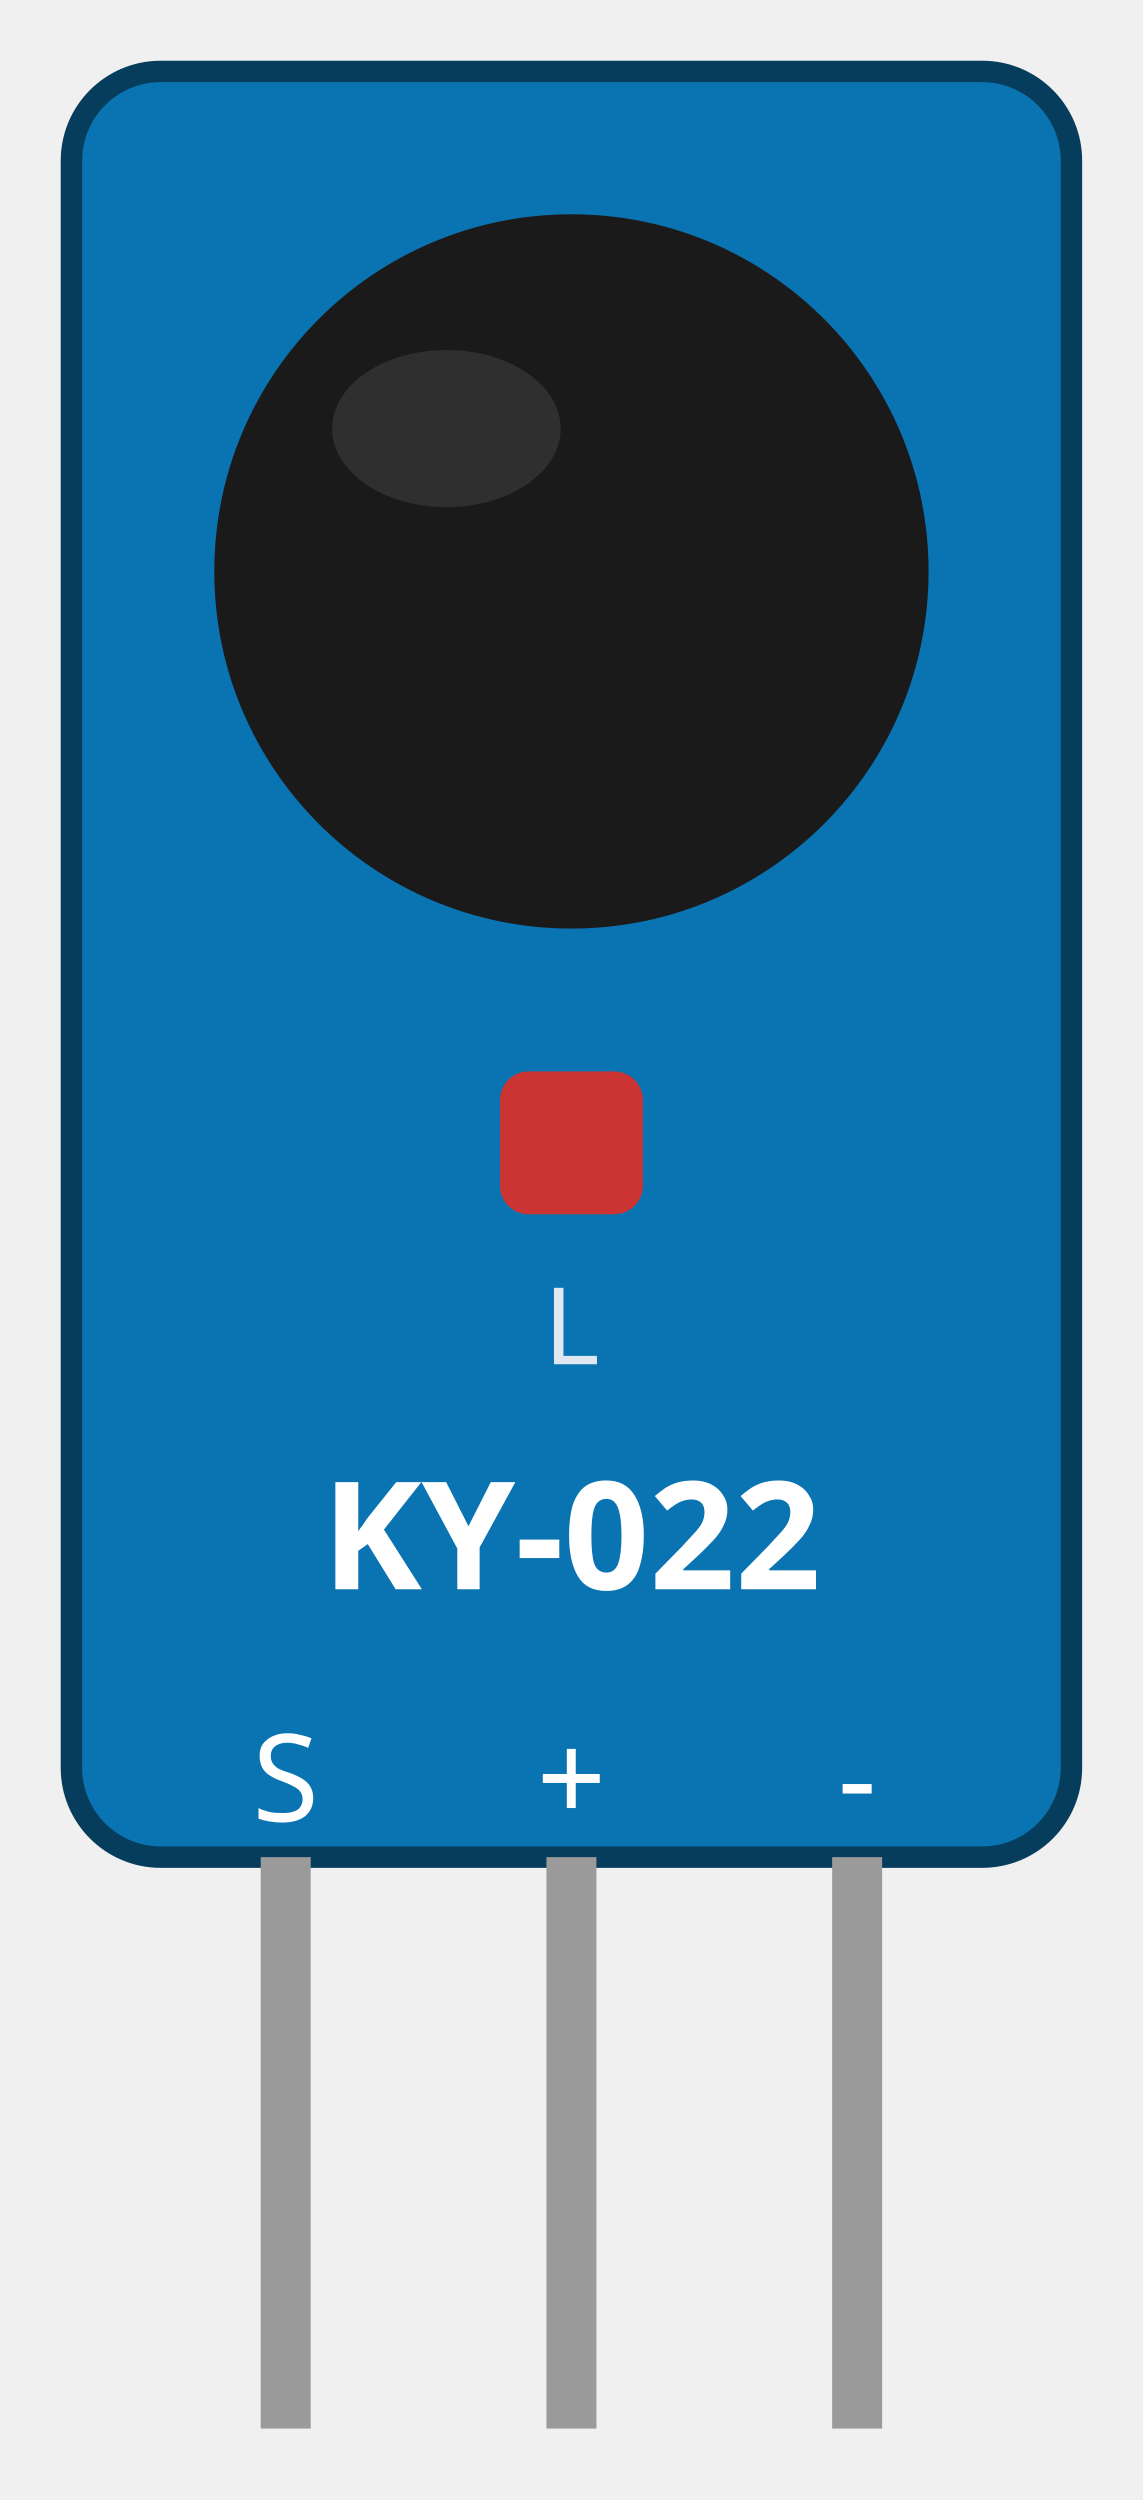
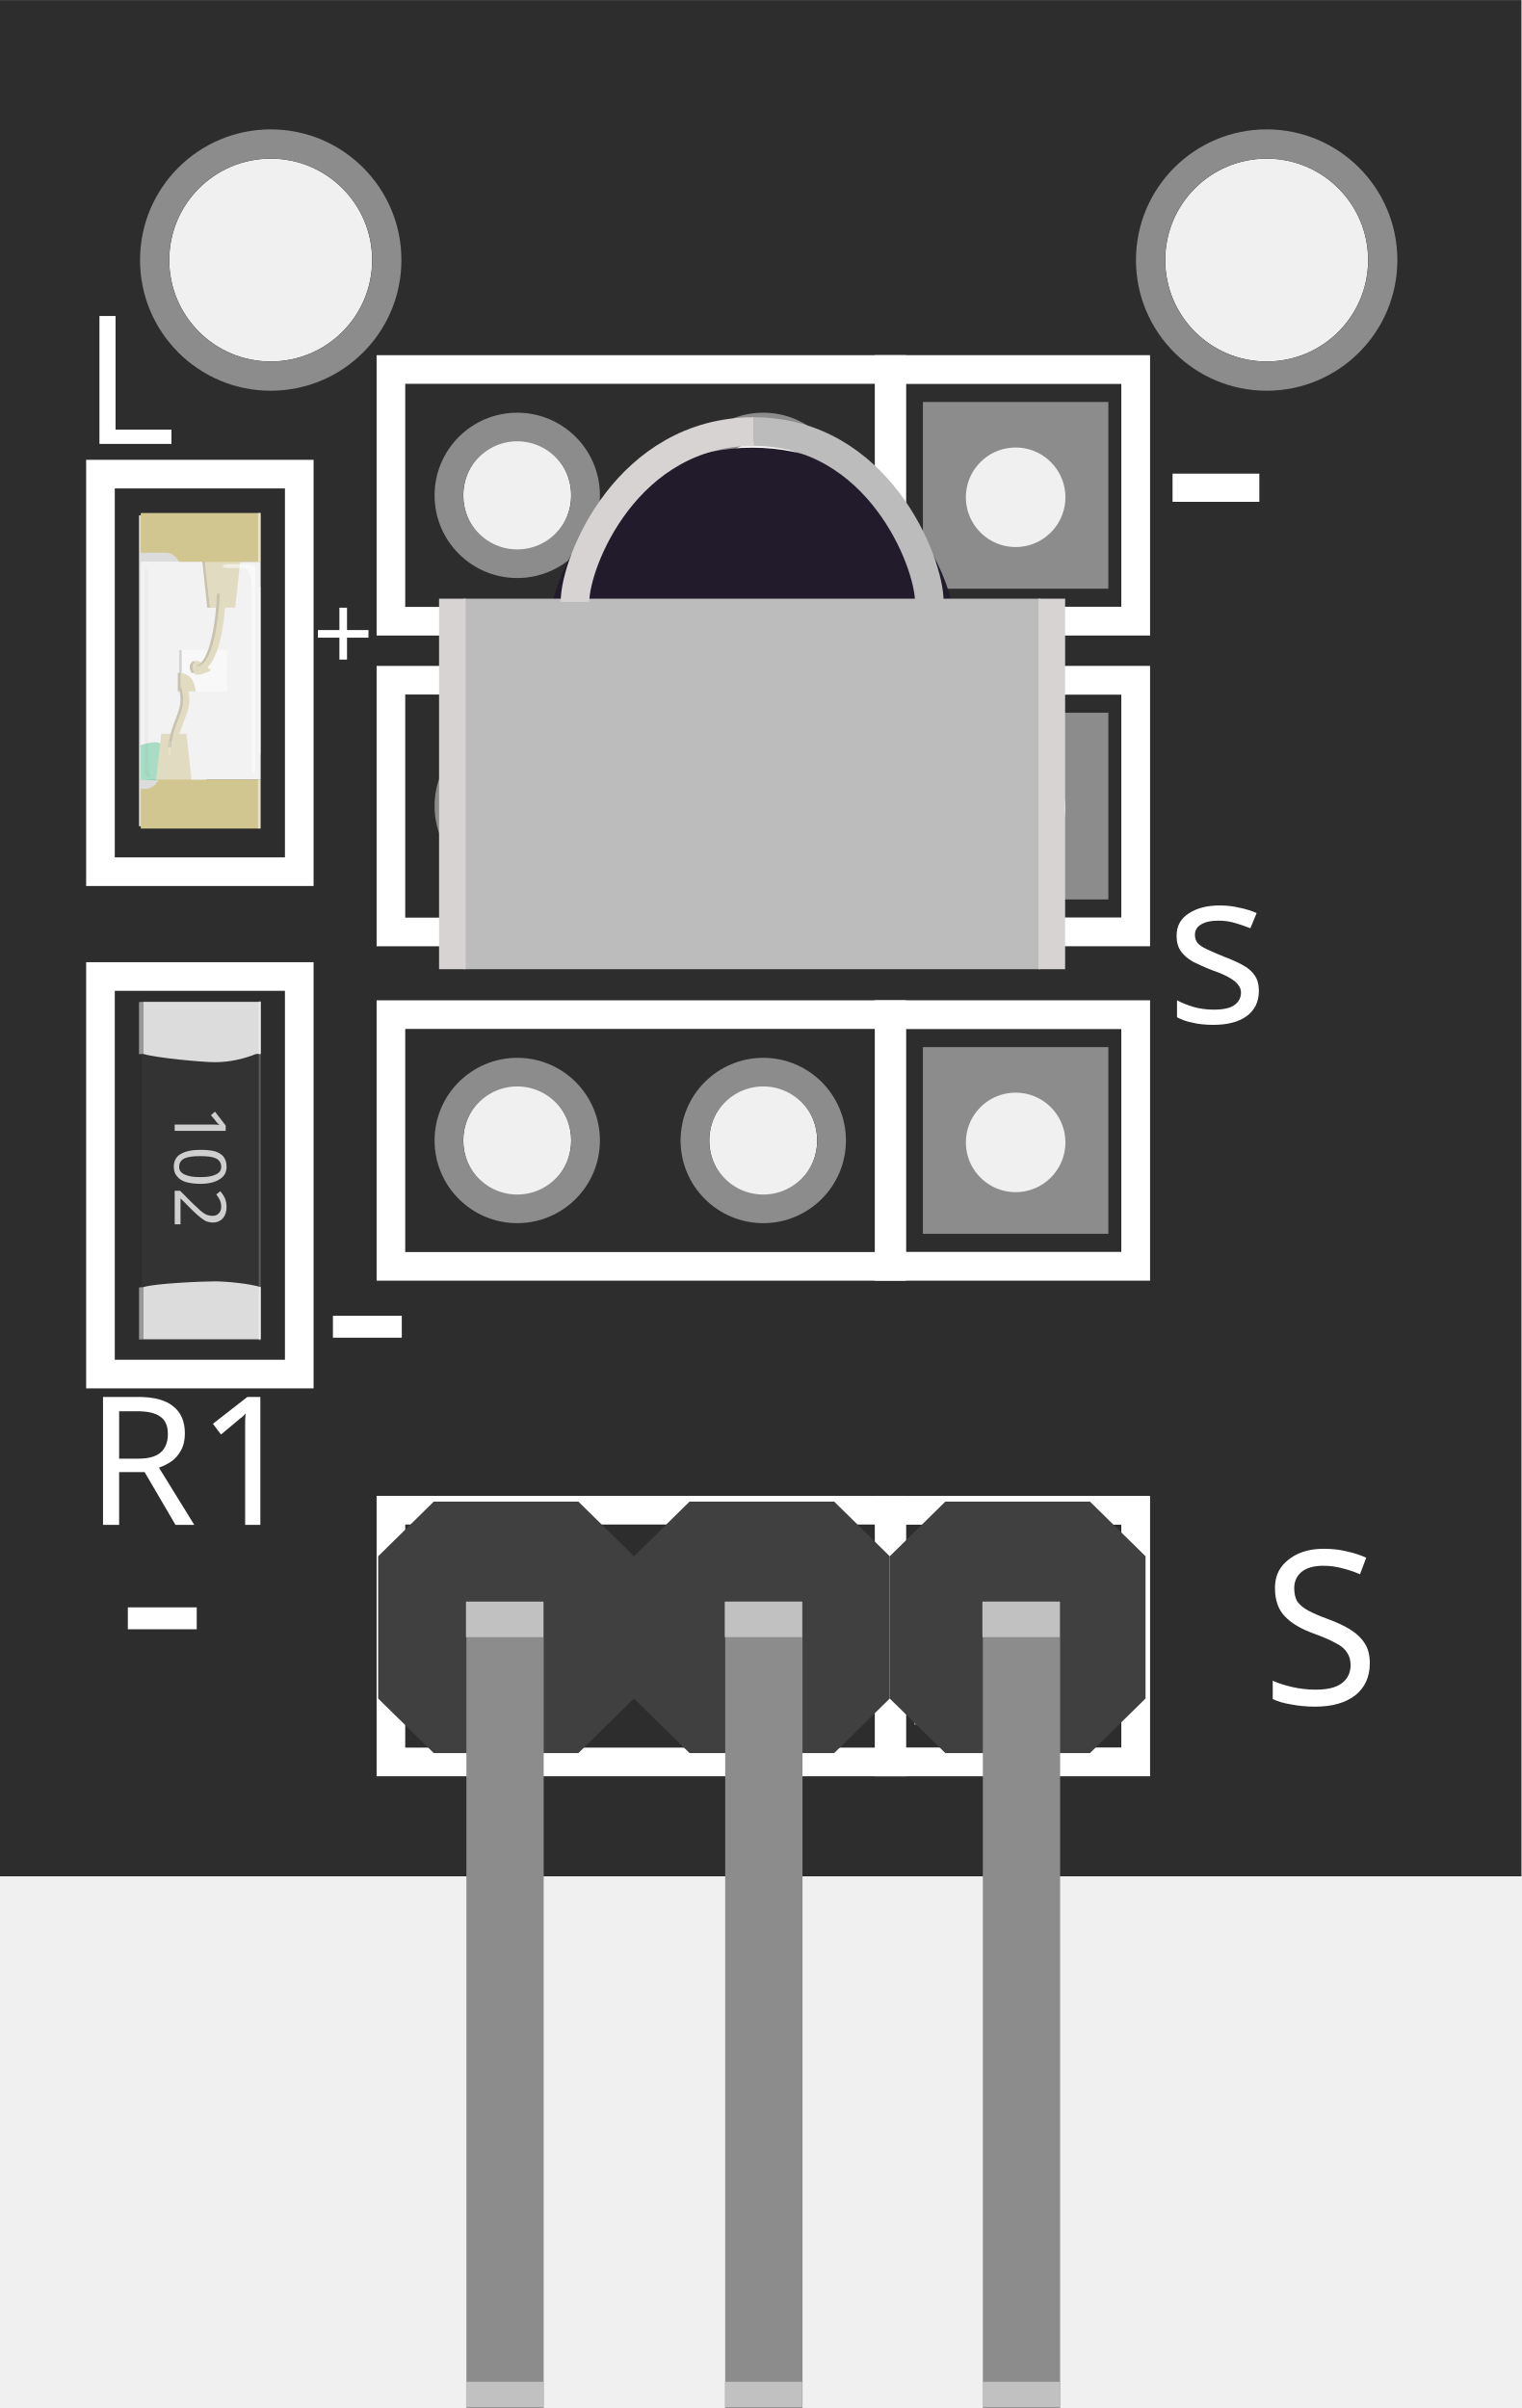
- <svg xmlns="http://www.w3.org/2000/svg" viewBox="0 0 32 70" version="1.1">
-   <rect x="2" y="2" width="28" height="50" rx="2.5" fill="#0a73b1" stroke="#063c5c" stroke-width="0.6" />
-   <ellipse cx="16" cy="16" rx="10" ry="10" fill="#1a1a1a" />
-   <ellipse cx="12.5" cy="12" rx="3.2" ry="2.2" fill="#3f3f3f" opacity="0.55" />
-   <rect x="14" y="30" width="4" height="4" rx="0.8" fill="#cc3333" />
-   <text x="16" y="38.2" font-family="sans-serif" font-size="3" fill="#dfe8f0" text-anchor="middle">L</text>
-   <text x="16" y="44.5" font-family="sans-serif" font-size="4.2" font-weight="700" fill="#ffffff" text-anchor="middle">KY-022</text>
-   <rect x="7.3" y="52" width="1.4" height="16" fill="#9a9a9a" />
-   <rect x="15.3" y="52" width="1.4" height="16" fill="#9a9a9a" />
-   <rect x="23.3" y="52" width="1.4" height="16" fill="#9a9a9a" />
-   <text x="8" y="51" font-family="sans-serif" font-size="3.4" fill="#ffffff" text-anchor="middle">S</text>
-   <text x="16" y="51" font-family="sans-serif" font-size="3.4" fill="#ffffff" text-anchor="middle">+</text>
-   <text x="24" y="51" font-family="sans-serif" font-size="3.4" fill="#ffffff" text-anchor="middle">-</text>
+ <svg xmlns="http://www.w3.org/2000/svg" version="1.1" height="23.743mm" id="svg2" width="15mm" viewBox="0 0 53.15 84.127" gorn="0">
+   <defs id="defs4" />
+   <g transform="translate(-113.5104,-179.8205)">
+     <g>
+       <g style="display:inline" id="breadboard" gorn="0.3.0.0">
+         <g transform="translate(113.5104,180.6799)">
+           <g>
+             <path style="opacity:1;stroke-miterlimit:4;stroke-dasharray:none;" fill="#2d2d2d" stroke="none" id="rect8349" stroke-opacity="1" d="m 0,-0.859 0,65.551 53.15,0 0,-65.551 -53.15,0 z M 9.457,4.682 A 3.543,3.543 0 0 1 13,8.225 3.543,3.543 0 0 1 9.457,11.768 3.543,3.543 0 0 1 5.914,8.225 3.543,3.543 0 0 1 9.457,4.682 Z m 34.793,0 A 3.543,3.543 0 0 1 47.793,8.225 3.543,3.543 0 0 1 44.25,11.768 3.543,3.543 0 0 1 40.707,8.225 3.543,3.543 0 0 1 44.25,4.682 Z M 18.07,14.502 a 1.884,1.945 0 0 1 1.883,1.943 1.884,1.945 0 0 1 -1.883,1.945 1.884,1.945 0 0 1 -1.885,-1.945 1.884,1.945 0 0 1 1.885,-1.943 z m 8.594,0 a 1.884,1.945 0 0 1 1.883,1.943 1.884,1.945 0 0 1 -1.883,1.945 1.884,1.945 0 0 1 -1.885,-1.945 1.884,1.945 0 0 1 1.885,-1.943 z m 8.816,0 a 1.884,1.945 0 0 1 1.883,1.943 1.884,1.945 0 0 1 -1.883,1.945 1.884,1.945 0 0 1 -1.885,-1.945 1.884,1.945 0 0 1 1.885,-1.943 z M 18.07,25.357 a 1.884,1.945 0 0 1 1.883,1.945 1.884,1.945 0 0 1 -1.883,1.943 1.884,1.945 0 0 1 -1.885,-1.943 1.884,1.945 0 0 1 1.885,-1.945 z m 8.594,0 a 1.884,1.945 0 0 1 1.883,1.945 1.884,1.945 0 0 1 -1.883,1.943 1.884,1.945 0 0 1 -1.885,-1.943 1.884,1.945 0 0 1 1.885,-1.945 z m 8.816,0 a 1.884,1.945 0 0 1 1.883,1.945 1.884,1.945 0 0 1 -1.883,1.943 1.884,1.945 0 0 1 -1.885,-1.943 1.884,1.945 0 0 1 1.885,-1.945 z M 18.07,37.041 a 1.884,1.945 0 0 1 1.883,1.943 1.884,1.945 0 0 1 -1.883,1.945 1.884,1.945 0 0 1 -1.885,-1.945 1.884,1.945 0 0 1 1.885,-1.943 z m 8.594,0 a 1.884,1.945 0 0 1 1.883,1.943 1.884,1.945 0 0 1 -1.883,1.945 1.884,1.945 0 0 1 -1.885,-1.945 1.884,1.945 0 0 1 1.885,-1.943 z m 8.816,0 a 1.884,1.945 0 0 1 1.883,1.943 1.884,1.945 0 0 1 -1.883,1.945 1.884,1.945 0 0 1 -1.885,-1.945 1.884,1.945 0 0 1 1.885,-1.943 z M 17.83,54.189 a 1.884,1.945 0 0 1 1.885,1.945 1.884,1.945 0 0 1 -1.885,1.943 1.884,1.945 0 0 1 -1.883,-1.943 1.884,1.945 0 0 1 1.883,-1.945 z m 8.576,0 a 1.884,1.945 0 0 1 1.883,1.945 1.884,1.945 0 0 1 -1.883,1.943 1.884,1.945 0 0 1 -1.885,-1.943 1.884,1.945 0 0 1 1.885,-1.945 z m 8.77,0 a 1.884,1.945 0 0 1 1.883,1.945 1.884,1.945 0 0 1 -1.883,1.943 1.884,1.945 0 0 1 -1.885,-1.943 1.884,1.945 0 0 1 1.885,-1.945 z" gorn="0.3.0.0.0.0.0" fill-opacity="1" stroke-width="1.125" />
+           </g>
+         </g>
+         <rect fill="#ff0000" rx="9.6986098e-016" stroke="#ffffff" id="rect8177" height="13.89" stroke-opacity="1" width="6.945" y="213.936" gorn="0.3.0.0.1" x="117.02" fill-opacity="0" ry="9.6986098e-016" stroke-width="1" />
+         <rect style="display:inline;" fill="#ff0000" rx="9.6986098e-016" stroke="#ffffff" id="rect8177-7" height="13.89" stroke-opacity="1" width="6.945" y="196.384" gorn="0.3.0.0.2" x="117.02" fill-opacity="0" ry="9.6986098e-016" stroke-width="1" />
+         <g transform="translate(0.08171251,0.4419418)">
+           <g>
+             <g id="g8616" gorn="0.3.0.0.3.0.0">
+               <rect style="display:inline;" fill="#2e2e2e" rx="9.6986098e-016" stroke="#ffffff" height="8.795" id="rect8343-9" stroke-opacity="1" y="232.14" width="17.5" gorn="0.3.0.0.3.0.0.0" x="127.085" fill-opacity="0" ry="9.6986098e-016" stroke-width="1" />
+               <rect style="display:inline;" fill="#2e2e2e" rx="9.6934482e-016" stroke="#ffffff" height="8.79" id="rect8345-8" stroke-opacity="1" y="232.143" width="8.611" gorn="0.3.0.0.3.0.0.1" x="144.492" fill-opacity="0" ry="9.6934482e-016" stroke-width="1.005" />
+             </g>
+           </g>
+         </g>
+         <g style="font-style:normal;font-variant:normal;font-weight:normal;font-stretch:normal;line-height:125%;font-family:Droid Sans;-inkscape-font-specification:Droid Sans;letter-spacing:0px;word-spacing:0px;stroke-linecap:butt;stroke-linejoin:miter;" fill="#ffffff" stroke="none" id="text8493" stroke-opacity="1" font-size="7.5" gorn="0.3.0.0.4" xml:space="preserve" fill-opacity="1" stroke-width="1">
+           <text style="font-style:normal;font-variant:normal;font-weight:normal;font-stretch:normal;font-size:7.5px;line-height:125%;font-family:Droid Sans;-inkscape-font-specification:Droid Sans;fill:#ffffff" id="tspan8495" y="215.546" gorn="0.3.0.0.4.0" x="154.238">s</text>
+         </g>
+         <g style="font-style:normal;font-variant:normal;font-weight:normal;font-stretch:normal;line-height:125%;font-family:Droid Sans;-inkscape-font-specification:Droid Sans;letter-spacing:0px;word-spacing:0px;stroke-linecap:butt;stroke-linejoin:miter;" fill="#ffffff" stroke="none" id="text8497" stroke-opacity="1" font-size="40" gorn="0.3.0.0.5" xml:space="preserve" fill-opacity="1" stroke-width="1">
+           <text style="font-style:normal;font-variant:normal;font-weight:normal;font-stretch:normal;font-size:7.5px;font-family:Droid Sans;-inkscape-font-specification:Droid Sans;fill:#ffffff" id="tspan8499" y="239.366" gorn="0.3.0.0.5.0" x="157.596">S</text>
+         </g>
+         <g style="font-style:normal;font-variant:normal;font-weight:normal;font-stretch:normal;line-height:125%;font-family:Droid Sans;-inkscape-font-specification:Droid Sans;letter-spacing:0px;word-spacing:0px;stroke-linecap:butt;stroke-linejoin:miter;" fill="#ffffff" stroke="none" id="text8501" stroke-opacity="1" font-size="40" gorn="0.3.0.0.6" xml:space="preserve" fill-opacity="1" stroke-width="1">
+           <text style="font-style:normal;font-variant:normal;font-weight:normal;font-stretch:normal;font-size:12.5px;font-family:Droid Sans;-inkscape-font-specification:Droid Sans" id="tspan8503" y="200.21" gorn="0.3.0.0.6.0" x="153.972">-</text>
+         </g>
+         <g style="font-style:normal;font-variant:normal;font-weight:normal;font-stretch:normal;line-height:125%;font-family:Droid Sans;-inkscape-font-specification:Droid Sans;letter-spacing:0px;word-spacing:0px;stroke-linecap:butt;stroke-linejoin:miter;" fill="#ffffff" stroke="none" id="text8505" stroke-opacity="1" font-size="6.25" gorn="0.3.0.0.7" xml:space="preserve" fill-opacity="1" stroke-width="1">
+           <text id="tspan8507" y="195.327" gorn="0.3.0.0.7.0" x="116.375">L</text>
+         </g>
+         <g style="font-style:normal;font-variant:normal;font-weight:normal;font-stretch:normal;line-height:125%;font-family:Droid Sans;-inkscape-font-specification:Droid Sans;letter-spacing:0px;word-spacing:0px;display:inline;stroke-linecap:butt;stroke-linejoin:miter;" fill="#ffffff" stroke="none" id="text8513" stroke-opacity="1" font-size="6.25" gorn="0.3.0.0.8" xml:space="preserve" fill-opacity="1" stroke-width="1">
+           <text id="tspan8515" y="233.091" gorn="0.3.0.0.8.0" x="116.5">R1</text>
+         </g>
+         <g style="font-style:normal;font-variant:normal;font-weight:normal;font-stretch:normal;line-height:125%;font-family:Droid Sans;-inkscape-font-specification:Droid Sans;letter-spacing:0px;word-spacing:0px;display:inline;stroke-linecap:butt;stroke-linejoin:miter;" fill="#ffffff" stroke="none" id="text8517" stroke-opacity="1" font-size="10" gorn="0.3.0.0.9" xml:space="preserve" fill-opacity="1" stroke-width="1">
+           <text id="tspan8519" y="239.039" gorn="0.3.0.0.9.0" x="117.571">-</text>
+         </g>
+         <g style="font-style:normal;font-variant:normal;font-weight:normal;font-stretch:normal;line-height:125%;font-family:Droid Sans;-inkscape-font-specification:Droid Sans;letter-spacing:0px;word-spacing:0px;display:inline;stroke-linecap:butt;stroke-linejoin:miter;" fill="#ffffff" stroke="none" id="text8517-6" stroke-opacity="1" font-size="10" gorn="0.3.0.0.10" xml:space="preserve" fill-opacity="1" stroke-width="1">
+           <text id="tspan8519-4" y="228.851" gorn="0.3.0.0.10.0" x="124.735">-</text>
+         </g>
+         <g style="font-style:normal;font-variant:normal;font-weight:normal;font-stretch:normal;line-height:125%;font-family:Droid Sans;-inkscape-font-specification:Droid Sans;letter-spacing:0px;word-spacing:0px;display:inline;stroke-linecap:butt;stroke-linejoin:miter;" fill="#ffffff" stroke="none" id="text8509" stroke-opacity="1" font-size="3.75" gorn="0.3.0.0.11" xml:space="preserve" fill-opacity="1" stroke-width="1">
+           <text id="tspan8511" y="203.288" gorn="0.3.0.0.11.0" x="124.429">+</text>
+         </g>
+         <g transform="translate(-0.0262892,0.5303331)">
+           <g>
+             <g style="display:inline" id="g8458" gorn="0.3.0.0.12.0.0">
+               <rect style="display:inline;" fill="#2e2e2e" rx="9.6986098e-016" stroke="#ffffff" height="8.795" id="rect8343-7" stroke-opacity="1" y="203.054" width="17.5" gorn="0.3.0.0.12.0.0.0" x="127.193" fill-opacity="0" ry="9.6986098e-016" stroke-width="1" />
+               <rect style="display:inline;" fill="#2e2e2e" rx="9.6934482e-016" stroke="#ffffff" height="8.79" id="rect8345-6" stroke-opacity="1" y="203.056" width="8.611" gorn="0.3.0.0.12.0.0.1" x="144.6" fill-opacity="0" ry="9.6934482e-016" stroke-width="1.005" />
+             </g>
+           </g>
+         </g>
+         <circle fill="#2e2e2e" stroke="#8c8c8c" id="path8375" stroke-opacity="1" r="2.388" gorn="0.3.0.0.13" cx="131.58" cy="207.982" fill-opacity="0" stroke-width="1" />
+         <circle style="display:inline;" fill="#2e2e2e" stroke="#8c8c8c" id="path8375-7" stroke-opacity="1" r="2.388" gorn="0.3.0.0.14" cx="140.174" cy="207.982" fill-opacity="0" stroke-width="1" />
+         <path style="display:inline;stroke-miterlimit:4;stroke-dasharray:none;" fill="#2e2e2e" stroke="#8c8c8c" id="path8375-3-0-9" stroke-opacity="1" d="m 151.379,208.049 a 2.388,2.388 0 0 1 -2.388,2.388 2.388,2.388 0 0 1 -2.388,-2.388 2.388,2.388 0 0 1 2.388,-2.388 2.388,2.388 0 0 1 2.388,2.388 z m -4.978,-2.679 5.179,0 c 0,0 0,0 0,0 l 0,5.223 c 0,0 0,0 0,0 l -5.179,0 c 0,0 0,0 0,0 l 0,-5.223 c 0,0 0,0 0,0 z" gorn="0.3.0.0.15" fill-opacity="0" stroke-width="1.3" />
+         <circle style="display:inline;" fill="#2e2e2e" stroke="#8c8c8c" id="path8375-78-6" stroke-opacity="1" r="2.388" gorn="0.3.0.0.16" cx="131.341" cy="236.814" fill-opacity="0" stroke-width="1" />
+         <circle style="display:inline;" fill="#2e2e2e" stroke="#8c8c8c" id="path8375-3-9" stroke-opacity="1" r="2.388" gorn="0.3.0.0.17" cx="139.916" cy="236.814" fill-opacity="0" stroke-width="1" />
+         <path style="display:inline;stroke-miterlimit:4;stroke-dasharray:none;" fill="#2e2e2e" stroke="#8c8c8c" id="path8375-3-0-2" stroke-opacity="1" d="m 151.074,236.881 a 2.388,2.388 0 0 1 -2.388,2.388 2.388,2.388 0 0 1 -2.388,-2.388 2.388,2.388 0 0 1 2.388,-2.388 2.388,2.388 0 0 1 2.388,2.388 z m -4.978,-2.679 5.179,0 c 0,0 0,0 0,0 l 0,5.223 c 0,0 0,0 0,0 l -5.179,0 c 0,0 0,0 0,0 l 0,-5.223 c 0,0 0,0 0,0 z" gorn="0.3.0.0.18" fill-opacity="0" stroke-width="1.3" />
+         <g transform="translate(-0.0262892,-10.32552)">
+           <g>
+             <g style="display:inline" id="g8458-6" gorn="0.3.0.0.19.0.0">
+               <rect style="display:inline;" fill="#2e2e2e" rx="9.6986098e-016" stroke="#ffffff" height="8.795" id="rect8343-7-8" stroke-opacity="1" y="203.054" width="17.5" gorn="0.3.0.0.19.0.0.0" x="127.193" fill-opacity="0" ry="9.6986098e-016" stroke-width="1" />
+               <rect style="display:inline;" fill="#2e2e2e" rx="9.6934482e-016" stroke="#ffffff" height="8.79" id="rect8345-6-3" stroke-opacity="1" y="203.056" width="8.611" gorn="0.3.0.0.19.0.0.1" x="144.6" fill-opacity="0" ry="9.6934482e-016" stroke-width="1.005" />
+             </g>
+           </g>
+         </g>
+         <circle fill="#2e2e2e" stroke="#8c8c8c" id="path8375-0" stroke-opacity="1" r="2.388" gorn="0.3.0.0.20" cx="131.58" cy="197.126" fill-opacity="0" stroke-width="1" />
+         <circle style="display:inline;" fill="#2e2e2e" stroke="#8c8c8c" id="path8375-7-4" stroke-opacity="1" r="2.388" gorn="0.3.0.0.21" cx="140.174" cy="197.126" fill-opacity="0" stroke-width="1" />
+         <path style="display:inline;stroke-miterlimit:4;stroke-dasharray:none;" fill="#2e2e2e" stroke="#8c8c8c" id="path8375-3-0-9-8" stroke-opacity="1" d="m 151.379,197.193 a 2.388,2.388 0 0 1 -2.388,2.388 2.388,2.388 0 0 1 -2.388,-2.388 2.388,2.388 0 0 1 2.388,-2.388 2.388,2.388 0 0 1 2.388,2.388 z m -4.978,-2.679 5.179,0 c 0,0 0,0 0,0 l 0,5.223 c 0,0 0,0 0,0 l -5.179,0 c 0,0 0,0 0,0 l 0,-5.223 c 0,0 0,0 0,0 z" gorn="0.3.0.0.22" fill-opacity="0" stroke-width="1.3" />
+         <g transform="translate(-0.0262892,12.21351)">
+           <g>
+             <g style="display:inline" id="g8458-7" gorn="0.3.0.0.23.0.0">
+               <rect style="display:inline;" fill="#2e2e2e" rx="9.6986098e-016" stroke="#ffffff" height="8.795" id="rect8343-7-9" stroke-opacity="1" y="203.054" width="17.5" gorn="0.3.0.0.23.0.0.0" x="127.193" fill-opacity="0" ry="9.6986098e-016" stroke-width="1" />
+               <rect style="display:inline;" fill="#2e2e2e" rx="9.6934482e-016" stroke="#ffffff" height="8.79" id="rect8345-6-1" stroke-opacity="1" y="203.056" width="8.611" gorn="0.3.0.0.23.0.0.1" x="144.6" fill-opacity="0" ry="9.6934482e-016" stroke-width="1.005" />
+             </g>
+           </g>
+         </g>
+         <circle fill="#2e2e2e" stroke="#8c8c8c" id="path8375-1" stroke-opacity="1" r="2.388" gorn="0.3.0.0.24" cx="131.58" cy="219.665" fill-opacity="0" stroke-width="1" />
+         <circle style="display:inline;" fill="#2e2e2e" stroke="#8c8c8c" id="path8375-7-7" stroke-opacity="1" r="2.388" gorn="0.3.0.0.25" cx="140.174" cy="219.665" fill-opacity="0" stroke-width="1" />
+         <path style="display:inline;stroke-miterlimit:4;stroke-dasharray:none;" fill="#2e2e2e" stroke="#8c8c8c" id="path8375-3-0-9-5" stroke-opacity="1" d="m 151.379,219.732 a 2.388,2.388 0 0 1 -2.388,2.388 2.388,2.388 0 0 1 -2.388,-2.388 2.388,2.388 0 0 1 2.388,-2.388 2.388,2.388 0 0 1 2.388,2.388 z m -4.978,-2.679 5.179,0 c 0,0 0,0 0,0 l 0,5.223 c 0,0 0,0 0,0 l -5.179,0 c 0,0 0,0 0,0 l 0,-5.223 c 0,0 0,0 0,0 z" gorn="0.3.0.0.26" fill-opacity="0" stroke-width="1.3" />
+         <circle style="display:inline;stroke-miterlimit:4;stroke-dasharray:none;" fill="none" stroke="#8c8c8c" id="path8375-78-6-8-4-5-4" stroke-opacity="1" r="4.056" gorn="0.3.0.0.27" cx="122.968" cy="188.905" fill-opacity="0" stroke-width="1.019" />
+         <circle style="display:inline;stroke-miterlimit:4;stroke-dasharray:none;" fill="none" stroke="#8c8c8c" id="path8375-78-6-8-4-5-4-9" stroke-opacity="1" r="4.056" gorn="0.3.0.0.28" cx="157.76" cy="188.905" fill-opacity="0" stroke-width="1.019" />
+         <g transform="matrix(1.489357,0,0,1.489357,114.5967,212.7101)">
+           <g>
+             <g id="_x30_603-res" gorn="0.3.0.0.29.0.0">
+               <g transform="matrix(0,1,-1,0,5.386,-2.552)">
+                 <g>
+                   <g id="g970" gorn="0.3.0.0.29.0.0.0.0.0">
+                     <g id="g972" gorn="0.3.0.0.29.0.0.0.0.0.0">
+                       <g id="g974" gorn="0.3.0.0.29.0.0.0.0.0.0.0">
+                         <g transform="matrix(2.578893e-6,1,-1,2.578893e-6,9.3461,-6.5111)">
+                           <g>
+                             <rect style="fill:#333333" height="7.966" id="rect976" y="-2.566" width="2.834" gorn="0.3.0.0.29.0.0.0.0.0.0.0.0.0.0" x="6.512" />
+                           </g>
+                         </g>
+                         <g transform="matrix(2.578893e-6,1,-1,2.578893e-6,7.9516,-7.9057)">
+                           <g>
+                             <rect style="opacity:0.2;fill:#ffffff" enable-background="new    " height="7.966" id="rect978" y="-3.96" width="0.045" gorn="0.3.0.0.29.0.0.0.0.0.0.0.1.0.0" x="7.906" />
+                           </g>
+                         </g>
+                         <g transform="matrix(2.578893e-6,1,-1,2.578893e-6,10.7468,-5.109)">
+                           <g>
+                             <rect style="opacity:0.2" enable-background="new    " height="7.966" id="rect980" y="-1.164" width="0.031" gorn="0.3.0.0.29.0.0.0.0.0.0.0.2.0.0" x="7.912" />
+                           </g>
+                         </g>
+                       </g>
+                       <g id="g982" gorn="0.3.0.0.29.0.0.0.0.0.0.1">
+                         <path style="fill:#dcdcdc" id="path984" d="m 10.755,0.001 0,0 0,0 -0.094,0 0,0 c -0.08,0.25 -0.135,0.795 -0.135,1.074 0,0.291 0.048,1.409 0.135,1.674 l 0,0 0,0 1.224,0 0,-2.748 -1.13,0 z" gorn="0.3.0.0.29.0.0.0.0.0.0.1.0" />
+                         <path style="fill:#dcdcdc" id="path986" d="m 5.191,0.104 0,-0.103 -1.222,0 0,2.748 1.223,0 C 5.28,2.485 5.385,1.372 5.385,1.077 5.385,0.73 5.31,0.405 5.191,0.104 Z" gorn="0.3.0.0.29.0.0.0.0.0.0.1.1" />
+                         <path style="fill:#999999" id="path988" d="m 11.892,2.854 -1.224,0 -0.007,-0.105 1.224,0 0.007,0.105 z" gorn="0.3.0.0.29.0.0.0.0.0.0.1.2" />
+                         <path style="fill:#999999" id="path990" d="m 3.975,2.855 1.223,0 -0.007,-0.106 -1.222,0 0.006,0.106 z" gorn="0.3.0.0.29.0.0.0.0.0.0.1.3" />
+                         <g transform="matrix(2.578893e-6,1,-1,2.578893e-6,4.6035,-4.5575)">
+                           <g>
+                             <rect style="opacity:0.5;fill:#ffffff" enable-background="new    " height="1.223" id="rect992" y="-0.589" width="0.045" gorn="0.3.0.0.29.0.0.0.0.0.0.1.4.0.0" x="4.558" />
+                           </g>
+                         </g>
+                         <g transform="matrix(2.578893e-6,1,-1,2.578893e-6,11.2978,-11.2519)">
+                           <g>
+                             <rect style="opacity:0.5;fill:#ffffff" enable-background="new    " height="1.225" id="rect994" y="-0.59" width="0.045" gorn="0.3.0.0.29.0.0.0.0.0.0.1.5.0.0" x="11.252" />
+                           </g>
+                         </g>
+                         <line style="fill:none" x2="4.707" x1="4.707" id="line996" y1="2.835" gorn="0.3.0.0.29.0.0.0.0.0.0.1.6" y2="2.835" />
+                       </g>
+                     </g>
+                   </g>
+                 </g>
+               </g>
+             </g>
+           </g>
+         </g>
+         <g transform="matrix(1.691145,0,0,1.691145,118.364,192.727)">
+           <g>
+             <g id="led-0603" gorn="0.3.0.0.30.0.0">
+               <g transform="matrix(-1,0,0,-1,2.535,6.542)">
+                 <g>
+                   <g id="g624" gorn="0.3.0.0.30.0.0.0.0.0">
+                     <g transform="translate(21.5539,31.3385)">
+                       <g>
+                         <g id="led-0603_1_" gorn="0.3.0.0.30.0.0.0.0.0.0.0.0">
+                           <g transform="matrix(0,-1,1,0,1.7065,4.8135)">
+                             <g>
+                               <g id="g627" gorn="0.3.0.0.30.0.0.0.0.0.0.0.0.0.0.0">
+                                 <g id="g629" gorn="0.3.0.0.30.0.0.0.0.0.0.0.0.0.0.0.0">
+                                   <g id="g631" gorn="0.3.0.0.30.0.0.0.0.0.0.0.0.0.0.0.0.0">
+                                     <g transform="matrix(2.578893e-6,1,-1,2.578893e-6,14.4105,-57.2607)">
+                                       <g>
+                                         <rect style="fill:#dcdcdc" height="6.422" id="rect633" y="-24.636" width="1.398" gorn="0.3.0.0.30.0.0.0.0.0.0.0.0.0.0.0.0.0.0.0.0" x="35.136" />
+                                       </g>
+                                     </g>
+                                     <line style="fill:none" x2="39.046" x1="32.624" id="line635" y1="-20.764" gorn="0.3.0.0.30.0.0.0.0.0.0.0.0.0.0.0.0.0.1" y2="-20.764" />
+                                   </g>
+                                   <g id="g637" gorn="0.3.0.0.30.0.0.0.0.0.0.0.0.0.0.0.0.1">
+                                     <g transform="matrix(2.578893e-6,1,-1,2.578893e-6,13.8338,-57.8325)">
+                                       <g>
+                                         <rect style="fill:#f2f2f2" height="4.505" id="rect639" y="-24.252" width="2.477" gorn="0.3.0.0.30.0.0.0.0.0.0.0.0.0.0.0.0.1.0.0.0" x="34.595" />
+                                       </g>
+                                     </g>
+                                     <path style="fill:#22b573;fill-opacity:0.7" id="path641" d="m 37.373,-20.762 c 0,0 -0.168,-0.467 0.052,-0.426 0.218,0.041 0.54,-0.147 0.676,0 l -0.015,0.424 -0.713,0.002 z" gorn="0.3.0.0.30.0.0.0.0.0.0.0.0.0.0.0.0.1.1" />
+                                     <g id="g643" gorn="0.3.0.0.30.0.0.0.0.0.0.0.0.0.0.0.0.1.2">
+                                       <g id="g645" gorn="0.3.0.0.30.0.0.0.0.0.0.0.0.0.0.0.0.1.2.0">
+                                         <g transform="matrix(2.578893e-6,1,-1,2.578893e-6,13.7696,-57.8972)">
+                                           <g>
+                                             <rect style="fill:#ffffff" height="0.854" id="rect647" y="-22.491" width="0.961" gorn="0.3.0.0.30.0.0.0.0.0.0.0.0.0.0.0.0.1.2.0.0.0.0" x="35.353" />
+                                           </g>
+                                         </g>
+                                         <g transform="matrix(2.578893e-6,1,-1,2.578893e-6,14.251,-57.4167)">
+                                           <g>
+                                             <rect style="fill:#b3b3b3" height="0.854" id="rect649" y="-22.01" width="0.05" gorn="0.3.0.0.30.0.0.0.0.0.0.0.0.0.0.0.0.1.2.0.1.0.0" x="35.809" />
+                                           </g>
+                                         </g>
+                                       </g>
+                                       <g id="g651" gorn="0.3.0.0.30.0.0.0.0.0.0.0.0.0.0.0.0.1.2.1">
+                                         <polygon style="fill:#d1c690" points="38.1,-21.081 38.1,-21.813 37.137,-21.708 37.137,-21.186 " id="polygon653" gorn="0.3.0.0.30.0.0.0.0.0.0.0.0.0.0.0.0.1.2.1.0" />
+                                         <g id="g655" gorn="0.3.0.0.30.0.0.0.0.0.0.0.0.0.0.0.0.1.2.1.1">
+                                           <path style="fill:#d1c690" id="path657" d="m 37.425,-21.385 c -0.002,0 -0.005,0 -0.007,0 -0.268,-0.034 -0.449,-0.104 -0.598,-0.161 -0.209,-0.08 -0.361,-0.142 -0.634,-0.056 -0.026,0.013 -0.059,-0.01 -0.064,-0.043 -0.008,-0.035 0.009,-0.067 0.039,-0.078 0.303,-0.094 0.478,-0.024 0.696,0.06 0.148,0.061 0.318,0.123 0.572,0.156 0.03,0.004 0.054,0.032 0.049,0.067 -0.002,0.031 -0.026,0.055 -0.053,0.055 z" gorn="0.3.0.0.30.0.0.0.0.0.0.0.0.0.0.0.0.1.2.1.1.0" />
+                                         </g>
+                                         <polygon style="fill:#d1c690" points="33.566,-22.819 33.566,-22.087 34.532,-22.192 34.532,-22.714 " id="polygon659" gorn="0.3.0.0.30.0.0.0.0.0.0.0.0.0.0.0.0.1.2.1.2" />
+                                         <g id="g661" gorn="0.3.0.0.30.0.0.0.0.0.0.0.0.0.0.0.0.1.2.1.3">
+                                           <path style="fill:#d1c690" id="path663" d="m 35.792,-21.911 c -0.025,0 -0.049,-0.02 -0.055,-0.047 -0.063,-0.291 -0.949,-0.42 -1.492,-0.436 -0.033,0 -0.058,-0.027 -0.058,-0.063 0.002,-0.035 0.025,-0.063 0.058,-0.063 l 0.002,0 c 0.151,0.004 1.498,0.053 1.6,0.528 0.007,0.035 -0.012,0.068 -0.042,0.078 -0.004,0.003 -0.008,0.003 -0.013,0.003 z" gorn="0.3.0.0.30.0.0.0.0.0.0.0.0.0.0.0.0.1.2.1.3.0" />
+                                         </g>
+                                         <path style="fill:#d1c690" id="path665" d="m 36.262,-21.895 c 0,0 -0.355,-0.002 -0.382,0.312 0.071,0 0.382,0 0.382,0 l 0,-0.312 z" gorn="0.3.0.0.30.0.0.0.0.0.0.0.0.0.0.0.0.1.2.1.4" />
+                                         <path style="fill:#d1c690" id="path667" d="m 35.828,-22.212 c 0,0 0.158,0.305 0.052,0.352 -0.107,0.047 -0.178,0.051 -0.24,-0.029 -0.061,-0.086 0.188,-0.323 0.188,-0.323 z" gorn="0.3.0.0.30.0.0.0.0.0.0.0.0.0.0.0.0.1.2.1.5" />
+                                         <path style="fill:#9d956c" id="path669" d="m 36.187,-21.544 c 0.271,-0.084 0.423,-0.023 0.633,0.055 0.146,0.061 0.33,0.129 0.598,0.162 l 10e-4,-0.058 c -0.268,-0.034 -0.449,-0.104 -0.598,-0.161 -0.209,-0.08 -0.361,-0.142 -0.634,-0.056 l 0,0.058 z" gorn="0.3.0.0.30.0.0.0.0.0.0.0.0.0.0.0.0.1.2.1.6" />
+                                         <polygon style="fill:#9d956c" points="33.566,-22.034 33.566,-22.087 34.532,-22.192 34.532,-22.137 " id="polygon671" gorn="0.3.0.0.30.0.0.0.0.0.0.0.0.0.0.0.0.1.2.1.7" />
+                                         <path style="fill:#9d956c" id="path673" d="m 35.734,-21.901 c -0.061,-0.291 -0.946,-0.421 -1.491,-0.435 l 0,-0.061 c 0.545,0.018 1.434,0.146 1.494,0.438 l -0.003,0.058 z" gorn="0.3.0.0.30.0.0.0.0.0.0.0.0.0.0.0.0.1.2.1.8" />
+                                         <path style="fill:#9d956c" id="path675" d="m 35.879,-21.528 c 0.071,0 0.382,0 0.382,0 l 0,-0.058 c 0,0 -0.311,0 -0.382,0 l 0,0.058 z" gorn="0.3.0.0.30.0.0.0.0.0.0.0.0.0.0.0.0.1.2.1.9" />
+                                         <path style="fill:#9d956c" id="path677" d="m 35.639,-21.837 c 0.063,0.08 0.131,0.075 0.239,0.03 l 10e-4,-0.06 c -0.107,0.05 -0.178,0.052 -0.24,-0.028 l 0,0.058 z" gorn="0.3.0.0.30.0.0.0.0.0.0.0.0.0.0.0.0.1.2.1.10" />
+                                       </g>
+                                     </g>
+                                     <g transform="matrix(2.578893e-6,1,-1,2.578893e-6,12.6219,-59.0444)">
+                                       <g>
+                                         <rect style="opacity:0.5;fill:#ffffff" enable-background="new    " height="3.462" id="rect679" y="-24.942" width="0.053" gorn="0.3.0.0.30.0.0.0.0.0.0.0.0.0.0.0.0.1.3.0.0" x="35.807" />
+                                       </g>
+                                     </g>
+                                     <g style="opacity:0.25" id="g681" gorn="0.3.0.0.30.0.0.0.0.0.0.0.0.0.0.0.0.1.4">
+                                       <path style="fill:#ffffff" id="path683" d="m 35.294,-22.49 c 0,-0.049 0.035,-0.088 0.076,-0.088 l 0.326,0 c 0.043,0 0.077,-0.039 0.077,-0.086 l 0,-0.033 c 0,0.05 -0.034,0.089 -0.077,0.089 l -0.326,0 c -0.043,0 -0.078,0.039 -0.078,0.086 l 0.002,0.032 0,0 z" gorn="0.3.0.0.30.0.0.0.0.0.0.0.0.0.0.0.0.1.4.0" />
+                                       <path style="fill:#ffffff" id="path685" d="m 37.284,-22.817 c 0,-0.05 -0.036,-0.089 -0.077,-0.089 l -1.355,0 c -0.043,0 -0.076,0.039 -0.076,0.089 l 0,-0.033 c 0,-0.049 0.032,-0.088 0.076,-0.088 l 1.355,0 c 0.041,0 0.077,0.039 0.077,0.088 l 0,0.033 z" gorn="0.3.0.0.30.0.0.0.0.0.0.0.0.0.0.0.0.1.4.1" />
+                                       <path style="fill:#ffffff" id="path687" d="m 37.564,-21.344 -0.207,0 c -0.041,0 -0.074,-0.038 -0.074,-0.088 l 0,-0.03 c 0,0.047 0.033,0.086 0.074,0.086 l 0.206,0 10e-4,0.032 0,0 z" gorn="0.3.0.0.30.0.0.0.0.0.0.0.0.0.0.0.0.1.4.2" />
+                                       <path style="fill:#ffffff" id="path689" d="m 34.102,-22.906 1.029,0 c 0.041,0 0.078,0.039 0.078,0.089 l 0,-0.033 c 0,-0.049 -0.035,-0.088 -0.078,-0.088 l -1.029,0 0,0.032 z" gorn="0.3.0.0.30.0.0.0.0.0.0.0.0.0.0.0.0.1.4.3" />
+                                     </g>
+                                     <g id="g691" gorn="0.3.0.0.30.0.0.0.0.0.0.0.0.0.0.0.0.1.5">
+                                       <path style="opacity:0.5;fill:#f2f2f2" enable-background="new    " id="path693" d="m 33.583,-23.237 0,2.475 4.505,0 0,-2.475 -4.505,0 z" gorn="0.3.0.0.30.0.0.0.0.0.0.0.0.0.0.0.0.1.5.0" />
+                                       <path style="opacity:0.55;fill:#ffffff" enable-background="new    " id="path695" d="m 33.634,-22.583 0,-0.271 c 0.016,-0.151 -0.012,-0.271 0.096,-0.271 0.613,0 3.944,0 4.097,0 0.167,0 0.175,0.064 -0.013,0.064 -0.131,0 -3.133,0 -3.586,0 -0.457,0 -0.518,0.104 -0.518,0.197 l 0.002,0.271 c 0,0.182 -0.078,0.182 -0.078,0.01 z" gorn="0.3.0.0.30.0.0.0.0.0.0.0.0.0.0.0.0.1.5.1" />
+                                       <path style="opacity:0.03" enable-background="new    " id="path697" d="m 38.038,-20.983 c 0,0.067 0.012,0.137 -0.098,0.137 -0.611,0 -3.943,0 -4.095,0 -0.168,0 -0.176,-0.065 0.008,-0.065 0.136,0 3.138,-0.002 3.592,-0.002 0.593,0 0.593,-0.07 0.593,-0.07 z" gorn="0.3.0.0.30.0.0.0.0.0.0.0.0.0.0.0.0.1.5.2" />
+                                     </g>
+                                   </g>
+                                   <g id="g699" gorn="0.3.0.0.30.0.0.0.0.0.0.0.0.0.0.0.0.2">
+                                     <path style="fill:#d1c690" id="path701" d="m 32.626,-20.762 0.77,0 0,-0.521 c 0,-0.125 0.082,-0.213 0.188,-0.27 l 0,-1.688 -1.009,0 0,2.427 0,0.049" gorn="0.3.0.0.30.0.0.0.0.0.0.0.0.0.0.0.0.2.0" />
+                                     <g transform="matrix(2.578893e-6,1,-1,2.578893e-6,9.8651,-56.2895)">
+                                       <g>
+                                         <rect style="opacity:0.5;fill:#ffffff" enable-background="new    " height="1.006" id="rect703" y="-23.715" width="0.051" gorn="0.3.0.0.30.0.0.0.0.0.0.0.0.0.0.0.0.2.1.0.0" x="33.052" />
+                                       </g>
+                                     </g>
+                                   </g>
+                                   <g id="g705" gorn="0.3.0.0.30.0.0.0.0.0.0.0.0.0.0.0.0.3">
+                                     <path style="fill:#d1c690" id="path707" d="m 39.095,-20.762 0,-0.049 0,-2.426 -1.009,0 0,2.104 c 0.104,0.056 0.189,0.146 0.189,0.271 l 0,0.098 0.77,0" gorn="0.3.0.0.30.0.0.0.0.0.0.0.0.0.0.0.0.3.0" />
+                                     <g transform="matrix(2.578893e-6,1,-1,2.578893e-6,15.3777,-61.8012)">
+                                       <g>
+                                         <rect style="opacity:0.5;fill:#ffffff" enable-background="new    " height="1.009" id="rect709" y="-23.716" width="0.052" gorn="0.3.0.0.30.0.0.0.0.0.0.0.0.0.0.0.0.3.1.0.0" x="38.564" />
+                                       </g>
+                                     </g>
+                                   </g>
+                                 </g>
+                               </g>
+                             </g>
+                           </g>
+                         </g>
+                       </g>
+                     </g>
+                   </g>
+                 </g>
+               </g>
+             </g>
+           </g>
+         </g>
+         <g transform="matrix(1.244078,0,0,1.244078,-78.26083,226.6512)">
+           <g>
+             <polygon style="fill:#404040" id="polygon9525" points="170.389,11.588 171.949,10.056 171.949,6.061 170.389,4.526 166.327,4.526 166.327,4.526 164.766,6.061 164.766,10.056 166.327,11.588 " gorn="0.3.0.0.31.0.0" />
+           </g>
+         </g>
+         <g transform="matrix(1.244078,0,0,1.244078,-69.32494,226.6512)">
+           <g>
+             <polygon style="display:inline;fill:#404040" id="polygon9525-7" points="164.766,6.061 164.766,10.056 166.327,11.588 170.389,11.588 171.949,10.056 171.949,6.061 170.389,4.526 166.327,4.526 166.327,4.526 " gorn="0.3.0.0.32.0.0" />
+           </g>
+         </g>
+         <g transform="matrix(1.244078,0,0,1.244078,-60.38904,226.6512)">
+           <g>
+             <polygon style="display:inline;fill:#404040" id="polygon9525-0" points="164.766,6.061 164.766,10.056 166.327,11.588 170.389,11.588 171.949,10.056 171.949,6.061 170.389,4.526 166.327,4.526 166.327,4.526 " gorn="0.3.0.0.33.0.0" />
+           </g>
+         </g>
+         <g transform="translate(-0.2797953,-0.8173037)">
+           <g>
+             <g id="g8263" gorn="0.3.0.0.34.0.0">
+               <rect style="display:inline;opacity:1;stroke-miterlimit:4;stroke-dasharray:none;" fill="#8c8c8c" rx="8.7117614e-016" stroke="#8c8c8c" height="26.979" id="connector2pin" stroke-opacity="1" y="237.19" width="1.509" gorn="0.3.0.0.34.0.0.0" x="130.679" fill-opacity="1" ry="8.7117614e-016" stroke-width="1.191" />
+               <rect fill="none" stroke="none" id="connector2terminal" height="0.056" y="264.737" width="0.005" x="131.431" stroke-width="0" />
+               <rect style="opacity:1;stroke-miterlimit:4;stroke-dasharray:none;" fill="#1a1a1a" rx="9.9289509e-016" stroke="#c1c1c1" height="0.161" id="rect8209" stroke-opacity="1" y="237.134" width="1.621" gorn="0.3.0.0.34.0.0.1" x="130.608" fill-opacity="1" ry="9.9289509e-016" stroke-width="1.079" />
+               <rect style="opacity:1;stroke-miterlimit:4;stroke-dasharray:none;" fill="#1a1a1a" rx="1.1588659e-015" stroke="#c1c1c1" height="0.077" id="rect8209-6" stroke-opacity="1" y="264.254" width="1.891" gorn="0.3.0.0.34.0.0.2" x="130.477" fill-opacity="1" ry="1.1588659e-015" stroke-width="0.809" />
+             </g>
+           </g>
+         </g>
+         <g transform="translate(0.00346408,-0.6409121)">
+           <g>
+             <g style="display:inline" id="g8257-5" gorn="0.3.0.0.35.0.0">
+               <rect style="display:inline;opacity:1;stroke-miterlimit:4;stroke-dasharray:none;" fill="#8c8c8c" rx="8.7117614e-016" stroke="#8c8c8c" height="26.979" id="connector1pin" stroke-opacity="1" y="237.014" width="1.509" gorn="0.3.0.0.35.0.0.0" x="139.437" fill-opacity="1" ry="8.7117614e-016" stroke-width="1.191" />
+               <rect fill="none" stroke="none" id="connector1terminal" height="0.056" y="264.56" width="0.005" x="140.189" stroke-width="0" />
+               <rect style="opacity:1;stroke-miterlimit:4;stroke-dasharray:none;" fill="#1a1a1a" rx="9.9289509e-016" stroke="#c1c1c1" height="0.161" id="rect8209-0-6" stroke-opacity="1" y="236.957" width="1.621" gorn="0.3.0.0.35.0.0.1" x="139.366" fill-opacity="1" ry="9.9289509e-016" stroke-width="1.079" />
+               <rect style="opacity:1;stroke-miterlimit:4;stroke-dasharray:none;" fill="#1a1a1a" rx="1.1588659e-015" stroke="#c1c1c1" height="0.077" id="rect8209-6-9-1" stroke-opacity="1" y="264.078" width="1.891" gorn="0.3.0.0.35.0.0.2" x="139.235" fill-opacity="1" ry="1.1588659e-015" stroke-width="0.809" />
+             </g>
+           </g>
+         </g>
+         <g transform="translate(9.003464,-0.6409121)">
+           <g>
+             <g style="display:inline" id="g8257-5-9" gorn="0.3.0.0.36.0.0">
+               <rect style="display:inline;opacity:1;stroke-miterlimit:4;stroke-dasharray:none;" fill="#8c8c8c" rx="8.7117614e-016" stroke="#8c8c8c" height="26.979" id="connector0pin" stroke-opacity="1" y="237.014" width="1.509" gorn="0.3.0.0.36.0.0.0" x="139.437" fill-opacity="1" ry="8.7117614e-016" stroke-width="1.191" />
+               <rect fill="none" stroke="none" id="connector0terminal" height="0.056" y="264.56" width="0.005" x="140.189" stroke-width="0" />
+               <rect style="opacity:1;stroke-miterlimit:4;stroke-dasharray:none;" fill="#1a1a1a" rx="9.9289509e-016" stroke="#c1c1c1" height="0.161" id="rect8209-0-6-7" stroke-opacity="1" y="236.957" width="1.621" gorn="0.3.0.0.36.0.0.1" x="139.366" fill-opacity="1" ry="9.9289509e-016" stroke-width="1.079" />
+               <rect style="opacity:1;stroke-miterlimit:4;stroke-dasharray:none;" fill="#1a1a1a" rx="1.1588659e-015" stroke="#c1c1c1" height="0.077" id="rect8209-6-9-1-7" stroke-opacity="1" y="264.078" width="1.891" gorn="0.3.0.0.36.0.0.2" x="139.235" fill-opacity="1" ry="1.1588659e-015" stroke-width="0.809" />
+             </g>
+           </g>
+         </g>
+         <g transform="matrix(0,1,-0.9999999,0,0,0)">
+           <g>
+             <g style="font-style:normal;font-variant:normal;font-weight:normal;font-stretch:normal;line-height:125%;font-family:Droid Sans;-inkscape-font-specification:Droid Sans;text-align:center;letter-spacing:0px;word-spacing:0px;text-anchor:middle;stroke-linecap:butt;stroke-linejoin:miter;" fill="#cfcfcf" stroke="none" id="text8301" stroke-opacity="1" font-size="2.5" gorn="0.3.0.0.37.0.0" xml:space="preserve" fill-opacity="1" stroke-width="1">
+               <text id="tspan8303" y="-119.612" gorn="0.3.0.0.37.0.0.0" x="220.581">102</text>
+             </g>
+           </g>
+         </g>
+         <g transform="matrix(0.9996692,0,0,0.9996692,111.4035,165.6955)">
+           <g>
+             <g id="g4359" gorn="0.3.0.0.38.0.0">
+               <circle style="stroke-miterlimit:4;stroke-dasharray:none;" fill="#221b2b" stroke="none" id="path4288" stroke-opacity="1" r="7.207" gorn="0.3.0.0.38.0.0.0" cx="28.39" cy="36.983" fill-opacity="1" stroke-width="1.5" />
+               <rect style="stroke-miterlimit:4;stroke-dasharray:none;" fill="#bcbcbc" rx="9.701818e-016" stroke="none" id="rect4290" height="12.949" stroke-opacity="1" width="20.167" y="35.052" gorn="0.3.0.0.38.0.0.1" x="18.307" fill-opacity="1" ry="9.701818e-016" stroke-width="1.5" />
+               <rect style="stroke-miterlimit:4;stroke-dasharray:none;" fill="#d7d3d3" rx="9.701818e-016" stroke="none" id="rect4292" height="12.949" stroke-opacity="1" width="0.93" y="35.052" gorn="0.3.0.0.38.0.0.2" x="17.451" fill-opacity="1" ry="9.701818e-016" stroke-width="1.5" />
+               <rect style="stroke-miterlimit:4;stroke-dasharray:none;" fill="#d7d3d3" rx="9.701818e-016" stroke="none" id="rect4292-0" height="12.949" stroke-opacity="1" width="0.93" y="35.052" gorn="0.3.0.0.38.0.0.3" x="38.399" fill-opacity="1" ry="9.701818e-016" stroke-width="1.5" />
+               <path style="fill-rule:evenodd;stroke-linecap:butt;stroke-linejoin:miter;" fill="none" stroke="#d7d3d3" id="path4342" stroke-opacity="1" d="m 22.201,35.164 c 0,-1.414 1.836,-5.953 6.251,-5.953" gorn="0.3.0.0.38.0.0.4" stroke-width="1" />
+               <path style="fill-rule:evenodd;stroke-linecap:butt;stroke-linejoin:miter;" fill="none" stroke="#bcbcbc" id="path4342-9" stroke-opacity="1" d="m 34.584,35.164 c 0,-1.414 -1.804,-5.953 -6.139,-5.953" gorn="0.3.0.0.38.0.0.5" stroke-width="1" />
+             </g>
+           </g>
+         </g>
+       </g>
+     </g>
+   </g>
</svg>
